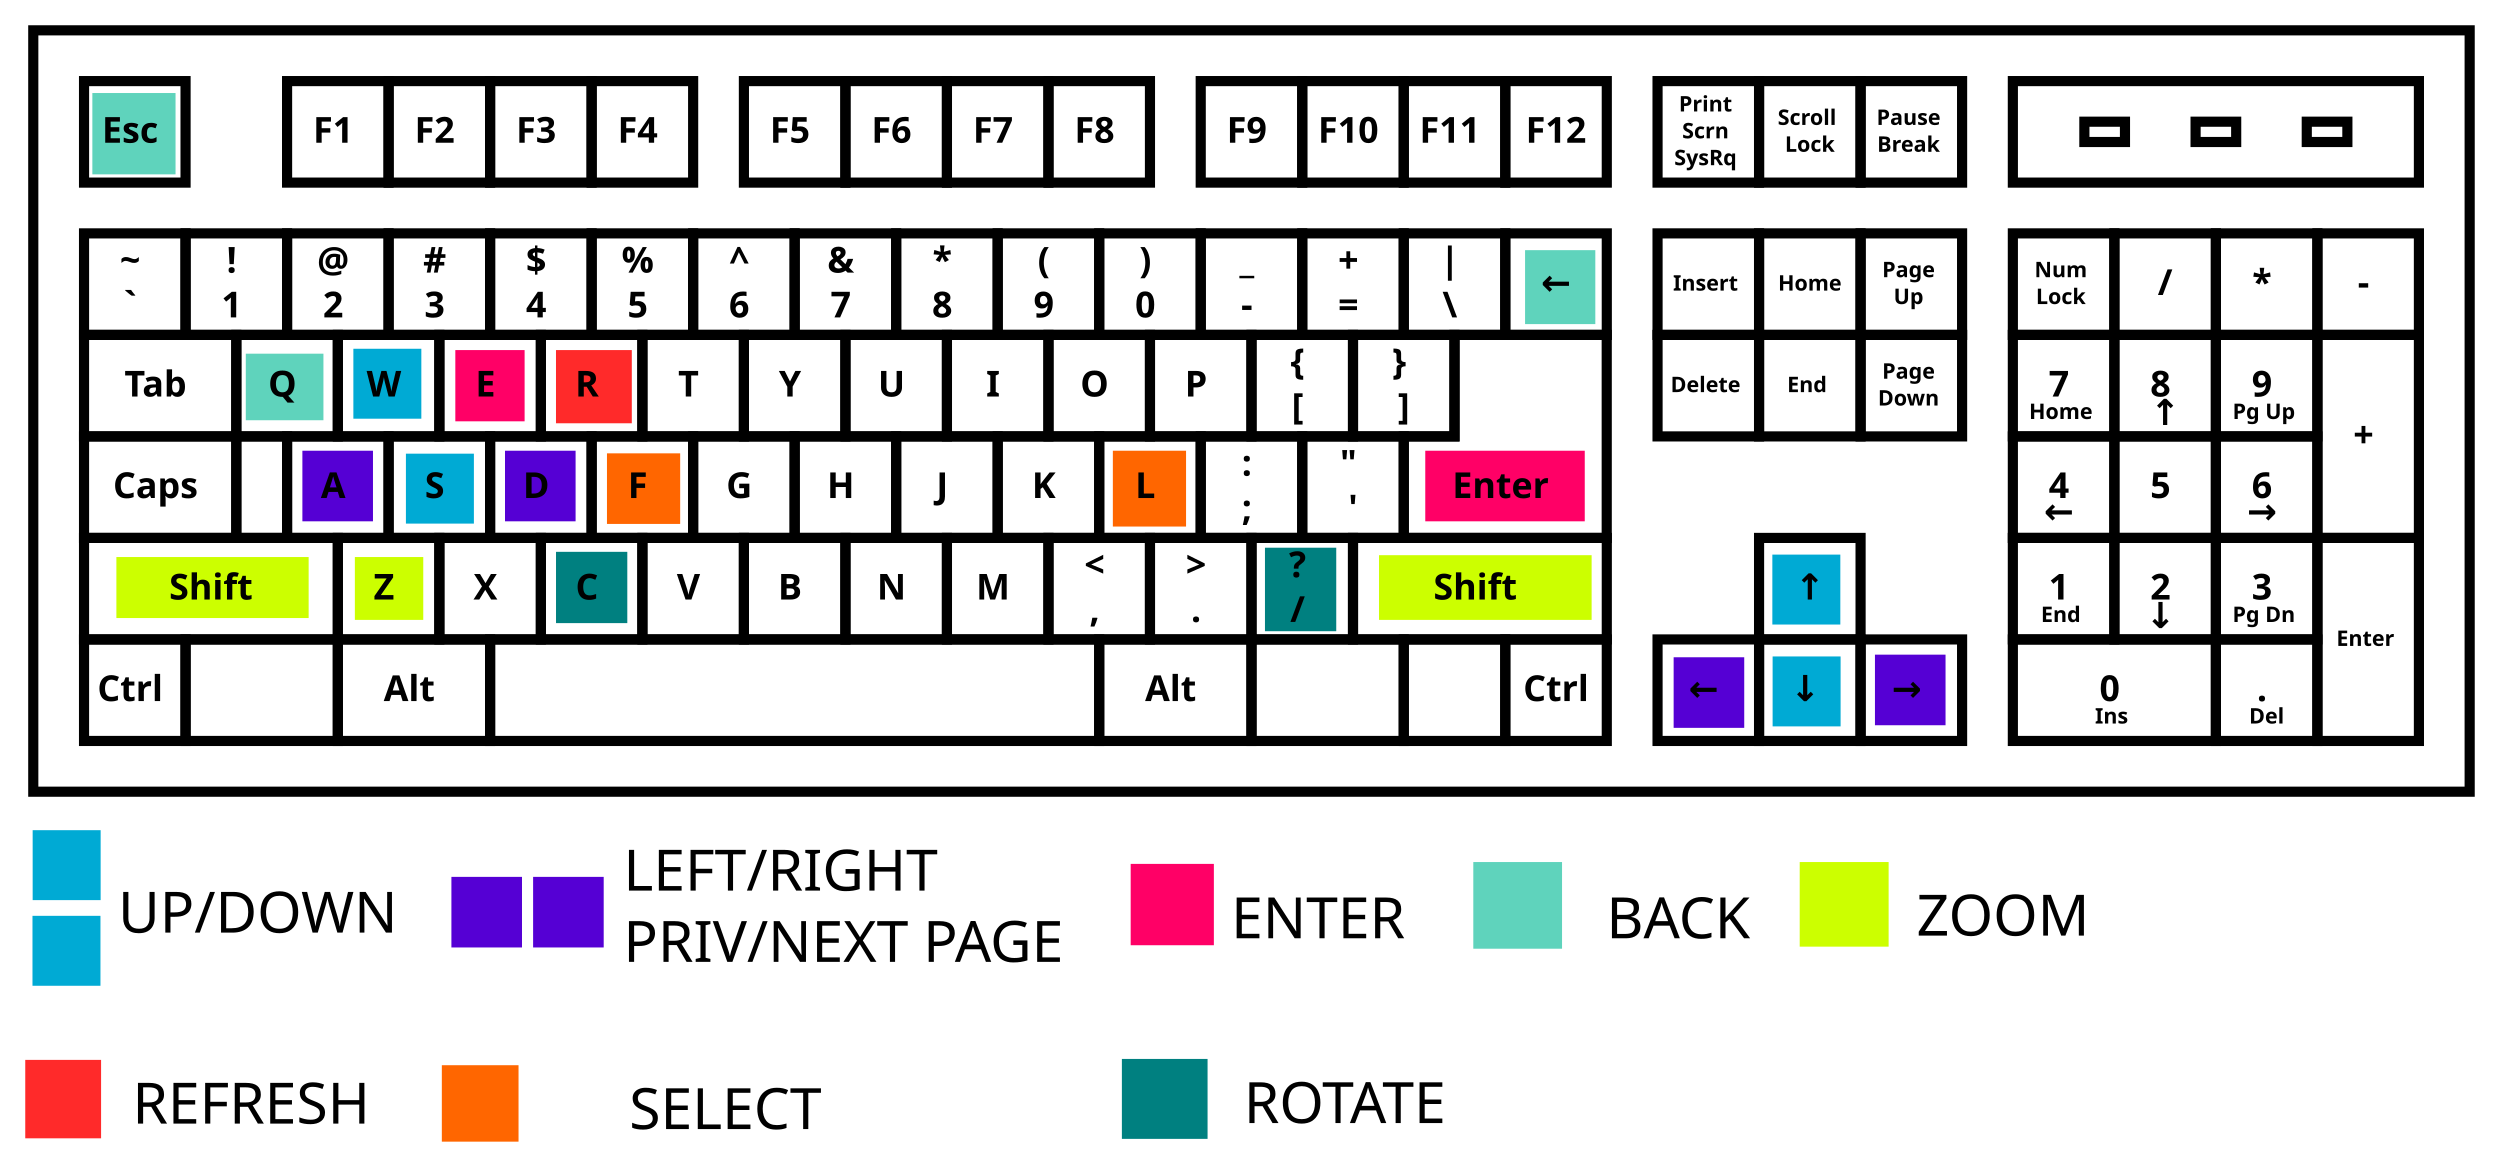
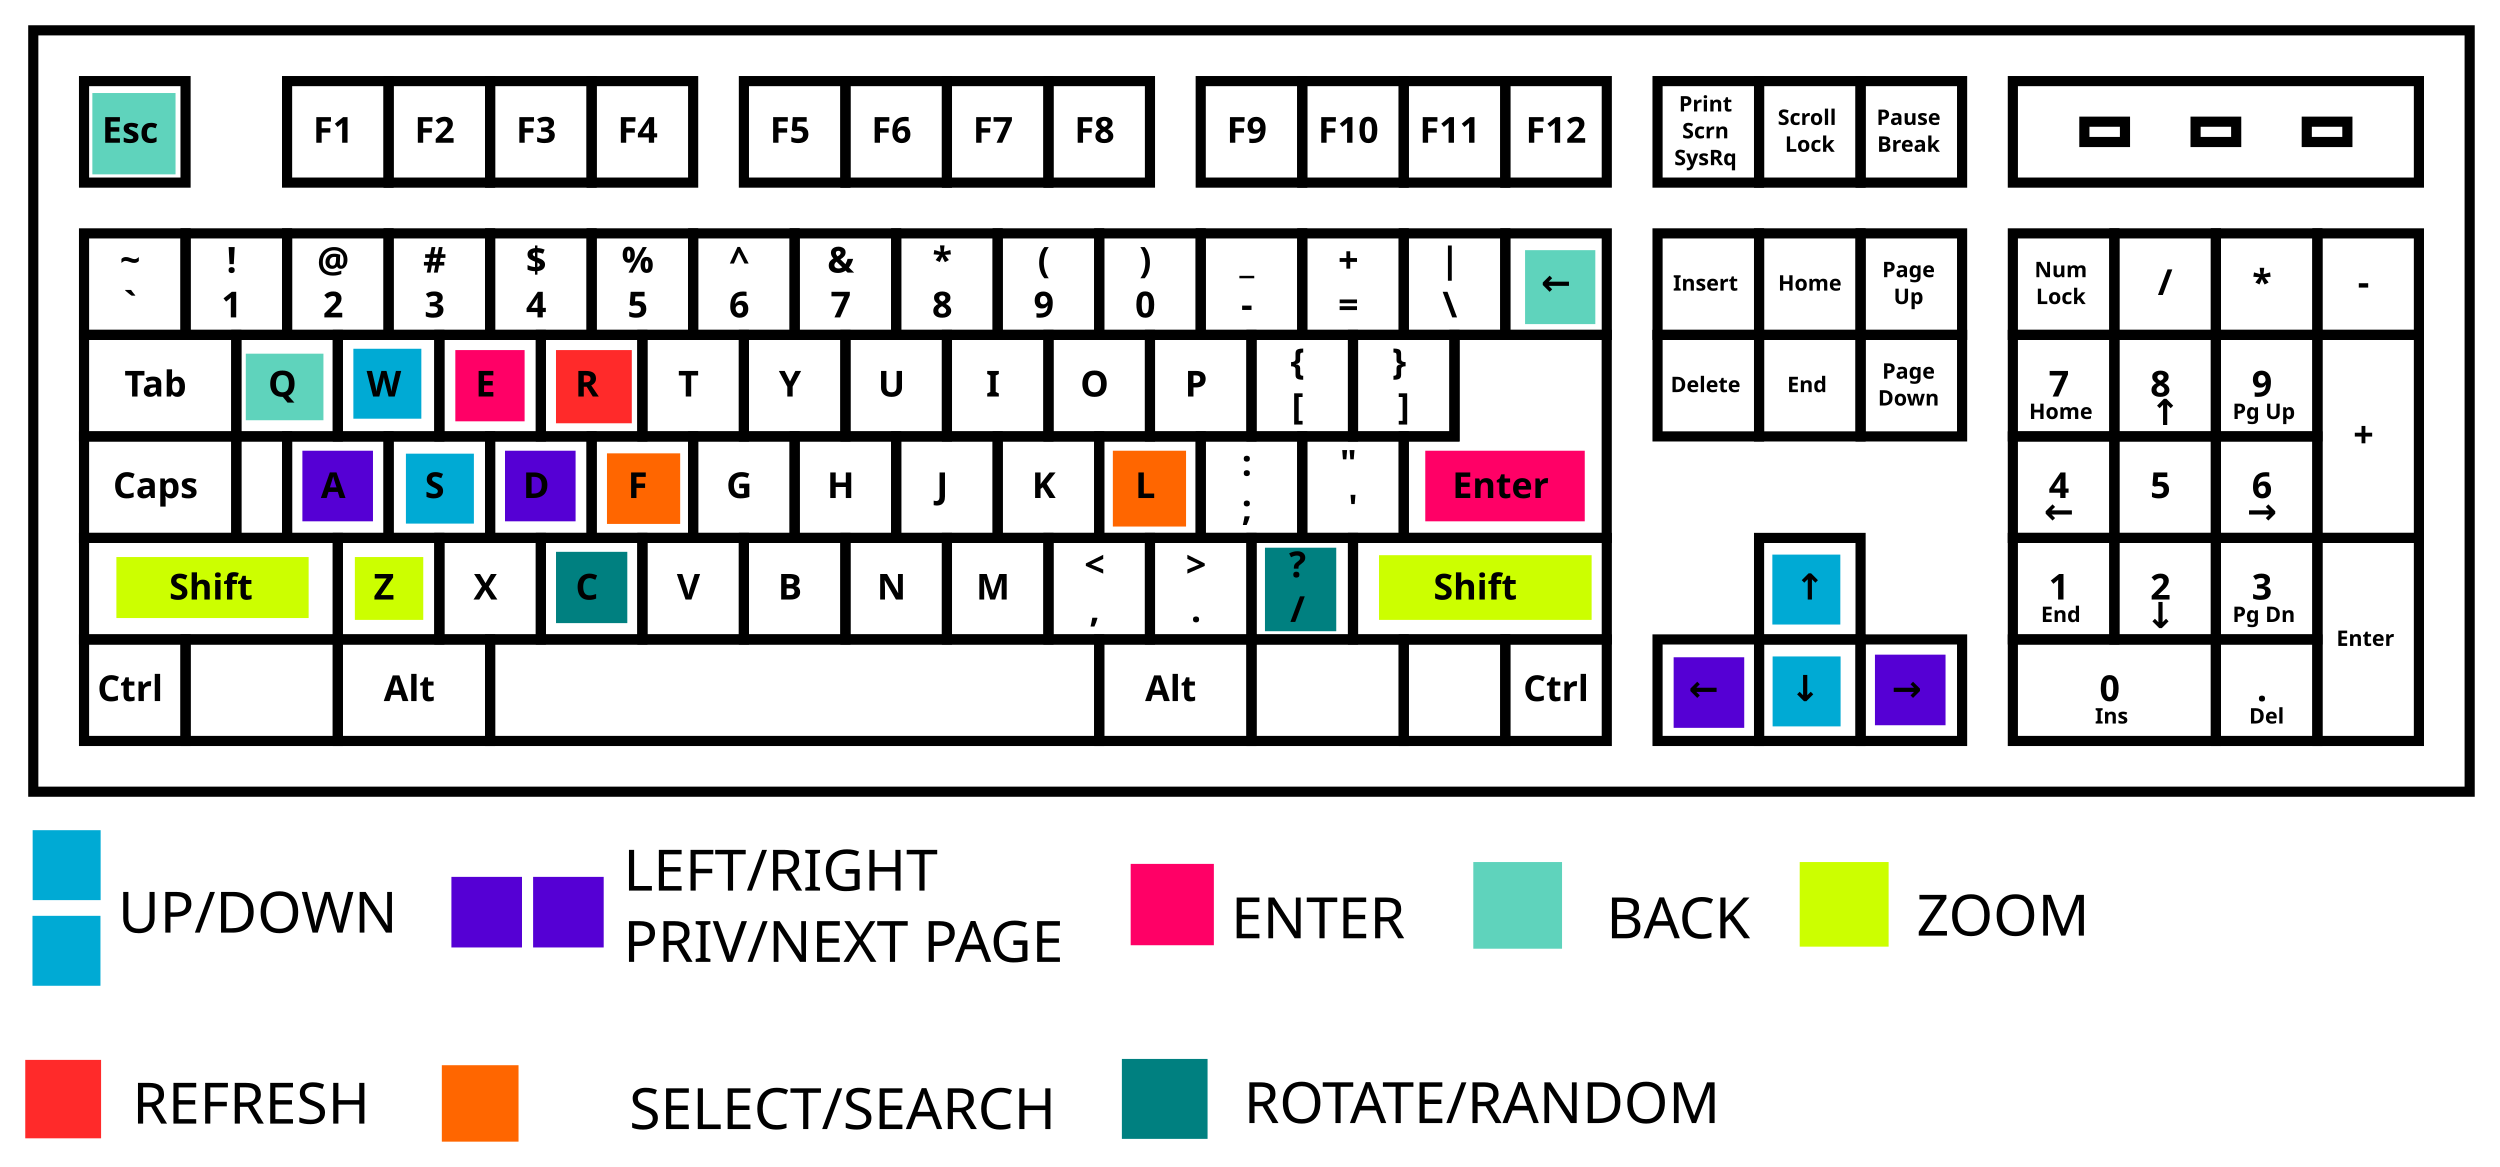
<svg xmlns="http://www.w3.org/2000/svg" width="494.889mm" height="230.997mm" viewBox="0 0 1753.544 818.494" id="svg4518" version="1.1">
  <defs id="defs4520" />
  <g id="layer1" transform="translate(-14.62893,-30.48529)">
    <rect style="fill:#ffffff" id="rect6717" width="1834.286" height="937.143" x="-28.228" y="-8.164" />
    <rect style="fill:#ffffff;stroke:#000000;stroke-width:7.121" height="534.039" width="1708.926" y="51.762" x="37.97" id="rect4" />
    <g transform="matrix(1.780131,0,0,1.780131,4.991775,14.94)" style="fill:none;stroke:#000000" id="g6">
      <g style="stroke-width:4" id="g8">
        <rect height="40" width="40" y="40.685" x="118.53" id="rect10" />
        <rect height="40" width="40" y="40.685" x="158.53" id="rect12" />
        <rect height="40" width="40" y="40.685" x="198.53" id="rect14" />
        <rect height="40" width="40" y="40.685" x="238.53" id="rect16" />
        <rect height="40" width="40" y="40.685" x="298.53" id="rect18" />
        <rect height="40" width="40" y="40.685" x="378.53" id="rect20" />
        <rect height="40" width="40" y="40.685" x="418.53" id="rect22" />
        <rect height="40" width="40" y="40.685" x="478.53" id="rect24" />
        <rect height="40" width="40" y="40.685" x="558.53" id="rect26" />
        <rect height="40" width="40" y="40.685" x="598.53" id="rect28" />
        <rect height="40" width="40" y="40.685" x="658.53" id="rect30" />
        <rect height="40" width="40" y="40.685" x="738.53" id="rect32" />
        <rect height="40" width="40" y="100.69" x="658.53" id="rect34" />
        <rect height="40" width="40" y="100.69" x="738.53" id="rect36" />
        <rect height="40" width="40" y="140.69" x="658.53" id="rect38" />
        <rect height="40" width="40" y="140.69" x="738.53" id="rect40" />
        <rect height="40" width="40" y="260.69" x="658.53" id="rect42" />
        <rect height="40" width="40" y="260.69" x="738.53" id="rect44" />
        <rect height="40" width="40" y="100.69" x="878.53" id="rect46" />
        <rect height="40" width="40" y="100.69" x="918.53" id="rect48" />
        <rect height="40" width="40" y="140.69" x="798.53" id="rect50" />
        <rect height="40" width="40" y="140.69" x="878.53" id="rect52" />
        <rect height="80" width="40" y="140.69" x="918.53" id="rect54" />
        <rect height="40" width="40" y="180.69" x="798.53" id="rect56" />
        <rect height="40" width="40" y="180.69" x="878.53" id="rect58" />
        <rect height="40" width="40" y="220.69" x="798.53" id="rect60" />
        <rect height="40" width="40" y="220.69" x="878.53" id="rect62" />
        <rect height="40" width="80" y="260.69" x="798.53" id="rect64" />
        <rect height="40" width="40" y="260.69" x="878.53" id="rect66" />
        <rect height="80" width="40" y="220.69" x="918.53" id="rect68" />
        <rect height="40" width="40" y="100.69" x="38.526" id="rect70" />
        <rect height="40" width="40" y="100.69" x="78.526" id="rect72" />
        <rect height="40" width="40" y="100.69" x="118.53" id="rect74" />
        <rect height="40" width="40" y="100.69" x="158.53" id="rect76" />
        <rect height="40" width="40" y="100.69" x="198.53" id="rect78" />
        <rect height="40" width="40" y="100.69" x="238.53" id="rect80" />
        <rect height="40" width="40" y="100.69" x="278.53" id="rect82" />
        <rect height="40" width="40" y="100.69" x="318.53" id="rect84" />
        <rect height="40" width="40" y="100.69" x="358.53" id="rect86" />
        <rect height="40" width="40" y="100.69" x="398.53" id="rect88" />
        <rect height="40" width="40" y="100.69" x="438.53" id="rect90" />
        <rect height="40" width="40" y="100.69" x="478.53" id="rect92" />
        <rect height="40" width="40" y="100.69" x="518.53" id="rect94" />
        <rect height="40" width="40" y="100.69" x="558.53" id="rect96" />
        <rect height="40" width="40" y="100.69" x="598.53" id="rect98" />
        <rect height="40" width="60" y="140.69" x="38.526" id="rect100" />
        <rect height="40" width="40" y="140.69" x="98.526" id="rect102" />
        <rect height="40" width="40" y="140.69" x="138.53" id="rect104" />
        <rect height="40" width="40" y="140.69" x="178.53" id="rect106" />
        <rect height="40" width="40" y="140.69" x="218.53" id="rect108" />
        <rect height="40" width="40" y="140.69" x="258.53" id="rect110" />
        <rect height="40" width="40" y="140.69" x="298.53" id="rect112" />
        <rect height="40" width="40" y="140.69" x="338.53" id="rect114" />
        <rect height="40" width="40" y="140.69" x="378.53" id="rect116" />
        <rect height="40" width="40" y="140.69" x="418.53" id="rect118" />
        <rect height="40" width="40" y="140.69" x="458.53" id="rect120" />
        <rect height="40" width="40" y="140.69" x="498.53" id="rect122" />
        <rect height="40" width="40" y="140.69" x="538.53" id="rect124" />
      </g>
      <path style="stroke-width:7.121" d="m 1003.4,220.18 0,71.2 -35.56,0 0,71.21 142.36,0 0,-71.21 0,-71.2 -106.8,0 z" transform="matrix(0.56176,0,0,0.56176,14.838,17)" id="path126" />
      <g style="stroke-width:4" id="g128">
        <rect height="40" width="60" y="180.69" x="38.526" id="rect130" />
        <rect height="40" width="40" y="180.69" x="118.53" id="rect132" />
        <rect height="40" width="40" y="180.69" x="158.53" id="rect134" />
        <rect height="40" width="40" y="180.69" x="198.53" id="rect136" />
        <rect height="40" width="40" y="180.69" x="238.53" id="rect138" />
        <rect height="40" width="40" y="180.69" x="278.53" id="rect140" />
        <rect height="40" width="40" y="180.69" x="318.53" id="rect142" />
        <rect height="40" width="40" y="180.69" x="358.53" id="rect144" />
        <rect height="40" width="40" y="180.69" x="398.53" id="rect146" />
        <rect height="40" width="40" y="180.69" x="438.53" id="rect148" />
        <rect height="40" width="40" y="180.69" x="478.53" id="rect150" />
        <rect height="40" width="40" y="180.69" x="518.53" id="rect152" />
        <rect height="40" width="20" y="180.69" x="98.526" id="rect154" />
        <rect height="40" width="40" y="220.69" x="138.53" id="rect156" />
        <rect height="40" width="40" y="220.69" x="178.53" id="rect158" />
        <rect height="40" width="40" y="220.69" x="218.53" id="rect160" />
        <rect height="40" width="40" y="220.69" x="258.53" id="rect162" />
        <rect height="40" width="40" y="220.69" x="298.53" id="rect164" />
        <rect height="40" width="40" y="220.69" x="338.53" id="rect166" />
        <rect height="40" width="40" y="220.69" x="378.53" id="rect168" />
        <rect height="40" width="40" y="220.69" x="418.53" id="rect170" />
        <rect height="40" width="40" y="220.69" x="458.53" id="rect172" />
        <rect height="40" width="40" y="220.69" x="498.53" id="rect174" />
        <rect height="40" width="100" y="220.69" x="538.53" id="rect176" />
        <rect height="40" width="100" y="220.69" x="38.526" id="rect178" />
        <rect height="40" width="40" y="260.69" x="38.526" id="rect180" />
        <rect height="40" width="60" y="260.69" x="78.526" id="rect182" />
        <rect height="40" width="60" y="260.69" x="138.53" id="rect184" />
        <rect height="40" width="240" y="260.69" x="198.53" id="rect186" />
        <rect height="40" width="60" y="260.69" x="438.53" id="rect188" />
        <rect height="40" width="60" y="260.69" x="498.53" id="rect190" />
        <rect height="40" width="40" y="260.69" x="558.53" id="rect192" />
        <rect height="40" width="40" y="260.69" x="598.53" id="rect194" />
        <rect height="40" width="40" y="40.685" x="38.526" id="rect196" />
        <rect height="40" width="40" y="40.685" x="698.53" id="rect198" />
        <rect height="40" width="40" y="140.69" x="698.53" id="rect200" />
        <rect height="40" width="40" y="40.685" x="338.53" id="rect202" />
        <rect height="40" width="40" y="40.685" x="518.53" id="rect204" />
        <rect height="40" width="40" y="260.69" x="698.53" id="rect206" />
        <rect height="40" width="40" y="220.69" x="698.53" id="rect208" />
        <rect height="40" width="40" y="220.69" x="838.53" id="rect210" />
        <rect height="40" width="40" y="180.69" x="838.53" id="rect212" />
        <rect height="40" width="40" y="140.69" x="838.53" id="rect214" />
        <rect height="40" width="40" y="100.69" x="838.53" id="rect216" />
        <rect height="40" width="40" y="100.69" x="798.53" id="rect218" />
        <rect height="40" width="40" y="100.69" x="698.53" id="rect220" />
      </g>
    </g>
    <g transform="matrix(1.780131,0,0,1.780131,4.991775,14.94)" style="fill:none;stroke:#000000;stroke-width:4" id="g222">
      <rect height="40" width="160" y="40.685" x="798.53" id="rect224" />
      <rect height="8" width="16" y="56.685" x="826.71" id="rect226" />
      <rect height="8" width="16" y="56.685" x="870.53" id="rect228" />
      <rect height="8" width="16" y="56.685" x="914.34" id="rect230" />
    </g>
    <rect style="fill:#00aad4" id="rect3902" width="47.679" height="49.054" x="262.486" y="275.116" />
    <rect style="fill:#00aad4" id="rect3902-7" width="47.679" height="49.054" x="1257.975" y="490.93" />
    <rect style="fill:#00aad4" id="rect3902-6" width="47.679" height="49.054" x="1257.785" y="419.492" />
    <rect style="fill:#00aad4" id="rect3902-3" width="47.679" height="49.054" x="299.344" y="348.695" />
    <rect style="fill:#5500d4" id="rect3960" width="49.512" height="49.512" x="226.727" y="346.634" />
    <rect style="fill:#5500d4" id="rect3960-5" width="49.512" height="49.512" x="368.846" y="346.634" />
    <rect style="fill:#5500d4" id="rect3960-6" width="49.512" height="49.512" x="1188.551" y="491.504" />
    <rect style="fill:#5500d4" id="rect3960-2" width="49.512" height="49.512" x="1329.753" y="489.67" />
    <rect style="fill:#ff0066" id="rect4048" width="48.595" height="49.971" x="334.004" y="276.033" />
    <rect style="fill:#ff0066" id="rect4029" width="111.861" height="49.512" x="1014.341" y="346.634" />
    <rect style="fill:#5fd3bc" id="rect4068" width="58.351" height="57.054" x="79.406" y="95.731" />
    <rect style="fill:#5fd3bc" id="rect4070" width="49.274" height="51.867" x="1084.338" y="205.95" />
    <rect style="fill:#5fd3bc" id="rect4072" width="54.461" height="46.681" x="187.031" y="278.564" />
    <rect style="fill:#ccff00" id="rect4092" width="47.977" height="44.087" x="263.535" y="421.2" />
    <rect style="fill:#ccff00" id="rect4094" width="149.119" height="45.384" x="981.9" y="419.903" />
    <rect style="fill:#ccff00" id="rect4096" width="134.855" height="42.791" x="96.263" y="421.2" />
    <rect style="fill:#ff6600" id="rect4116" width="51.346" height="49.512" x="440.364" y="348.468" />
    <rect style="fill:#ff6600" id="rect4118" width="51.346" height="53.18" x="795.203" y="346.634" />
    <rect style="fill:#ff2a2a" id="rect4138" width="53.18" height="51.346" x="404.605" y="276.033" />
    <rect style="fill:#008080" id="rect3671" width="50" height="50" x="404.629" y="417.55" />
    <rect style="fill:#008080" id="rect3671-3" width="50" height="58.571" x="901.894" y="414.657" />
    <g transform="matrix(1.780131,0,0,1.780131,4.991775,14.94)" style="font-weight:700;font-family:sans-serif" font-weight="700" id="g232">
      <g style="font-size:14.111px;fill:#000000" font-size="14.111px" id="g234">
        <text style="text-anchor:middle" id="text236">
          <tspan y="116.146" x="58.526" id="tspan238">~</tspan>
          <tspan y="133.785" x="58.526" id="tspan240">`</tspan>
          <tspan y="116.146" x="98.526" id="tspan242">!</tspan>
          <tspan y="133.785" x="98.526" id="tspan244">1</tspan>
          <tspan y="116.146" x="138.526" id="tspan246">@</tspan>
          <tspan y="133.785" x="138.526" id="tspan248">2</tspan>
          <tspan y="116.146" x="178.526" id="tspan250">#</tspan>
          <tspan y="133.785" x="178.526" id="tspan252">3</tspan>
          <tspan y="116.146" x="218.526" id="tspan254">$</tspan>
          <tspan y="133.785" x="218.526" id="tspan256">4</tspan>
          <tspan y="116.146" x="258.526" id="tspan258">%</tspan>
          <tspan y="133.785" x="258.526" id="tspan260">5</tspan>
          <tspan y="116.146" x="298.526" id="tspan262">^</tspan>
          <tspan y="133.785" x="298.526" id="tspan264">6</tspan>
          <tspan y="116.146" x="338.526" id="tspan266">&amp;</tspan>
          <tspan y="133.785" x="338.526" id="tspan268">7</tspan>
          <tspan y="116.146" x="378.526" id="tspan270">*</tspan>
          <tspan y="133.785" x="378.526" id="tspan272">8</tspan>
          <tspan y="116.146" x="418.526" id="tspan274">(</tspan>
          <tspan y="133.785" x="418.526" id="tspan276">9</tspan>
          <tspan y="116.146" x="458.526" id="tspan278">)</tspan>
          <tspan y="133.785" x="458.526" id="tspan280">0</tspan>
          <tspan y="116.146" x="498.526" id="tspan282">_</tspan>
          <tspan y="133.785" x="498.526" id="tspan284">-</tspan>
          <tspan y="116.146" x="538.526" id="tspan286">+</tspan>
          <tspan y="133.785" x="538.526" id="tspan288">=</tspan>
          <tspan y="116.146" x="578.526" id="tspan290">|</tspan>
          <tspan y="133.785" x="578.526" id="tspan292">\</tspan>
          <tspan y="124.966" x="618.526" id="tspan294">←</tspan>
        </text>
      </g>
      <g style="font-size:14.111px;fill:#000000" font-size="14.111px" id="g296">
        <text style="text-anchor:middle" id="text298">
          <tspan y="164.966" x="68.526" id="tspan300">Tab</tspan>
          <tspan y="164.966" x="118.526" id="tspan302">Q</tspan>
          <tspan y="164.966" x="158.526" id="tspan304">W</tspan>
          <tspan y="164.966" x="198.526" id="tspan306">E</tspan>
          <tspan y="164.966" x="238.526" id="tspan308">R</tspan>
          <tspan y="164.966" x="278.526" id="tspan310">T</tspan>
          <tspan y="164.966" x="318.526" id="tspan312">Y</tspan>
          <tspan y="164.966" x="358.526" id="tspan314">U</tspan>
          <tspan y="164.966" x="398.526" id="tspan316">I</tspan>
          <tspan y="164.966" x="438.526" id="tspan318">O</tspan>
          <tspan y="164.966" x="478.526" id="tspan320">P</tspan>
          <tspan y="156.146" x="518.526" id="tspan322">{</tspan>
          <tspan y="173.785" x="518.526" id="tspan324">[</tspan>
          <tspan y="156.146" x="558.526" id="tspan326">}</tspan>
          <tspan y="173.785" x="558.526" id="tspan328">]</tspan>
        </text>
      </g>
      <g style="font-size:14.111px;fill:#000000" font-size="14.111px" id="g330">
        <text style="text-anchor:middle" id="text332">
          <tspan y="204.966" x="598.526" id="tspan334">Enter</tspan>
          <tspan y="204.966" x="68.526" id="tspan336">Caps</tspan>
          <tspan y="204.966" x="138.526" id="tspan338">A</tspan>
          <tspan y="204.966" x="178.526" id="tspan340">S</tspan>
          <tspan y="204.966" x="218.526" id="tspan342">D</tspan>
          <tspan y="204.966" x="258.526" id="tspan344">F</tspan>
          <tspan y="204.966" x="298.526" id="tspan346">G</tspan>
          <tspan y="204.966" x="338.526" id="tspan348">H</tspan>
          <tspan y="204.966" x="378.526" id="tspan350">J</tspan>
          <tspan y="204.966" x="418.526" id="tspan352">K</tspan>
          <tspan y="204.966" x="458.526" id="tspan354">L</tspan>
          <tspan y="196.146" x="498.526" id="tspan356">:</tspan>
          <tspan y="213.785" x="498.526" id="tspan358">;</tspan>
          <tspan y="196.146" x="538.526" id="tspan360">"</tspan>
          <tspan y="213.785" x="538.526" id="tspan362">'</tspan>
        </text>
      </g>
      <g style="font-size:14.111px;fill:#000000" font-size="14.111px" id="g364">
        <text style="text-anchor:middle" id="text366">
          <tspan y="244.966" x="158.526" id="tspan368">Z</tspan>
          <tspan y="244.966" x="198.526" id="tspan370">X</tspan>
          <tspan y="244.966" x="238.526" id="tspan372">C</tspan>
          <tspan y="244.966" x="278.526" id="tspan374">V</tspan>
          <tspan y="244.966" x="318.526" id="tspan376">B</tspan>
          <tspan y="244.966" x="358.526" id="tspan378">N</tspan>
          <tspan y="244.966" x="398.526" id="tspan380">M</tspan>
          <tspan y="236.146" x="438.526" id="tspan382">&lt;</tspan>
          <tspan y="253.785" x="438.526" id="tspan384">,</tspan>
          <tspan y="236.146" x="478.526" id="tspan386">&gt;</tspan>
          <tspan y="253.785" x="478.526" id="tspan388">.</tspan>
          <tspan y="236.146" x="518.526" id="tspan390">?</tspan>
          <tspan y="253.785" x="518.526" id="tspan392">/</tspan>
          <tspan y="244.966" x="588.526" id="tspan394">Shift</tspan>
          <tspan y="244.966" x="88.526" id="tspan396">Shift</tspan>
        </text>
      </g>
      <g style="font-size:14.111px" font-size="14.111px" id="g398">
        <text style="text-anchor:middle;opacity:0" id="text400">
          <tspan y="284.966" x="108.526" id="tspan402">1</tspan>
          <tspan y="284.966" x="528.526" id="tspan404">1</tspan>
          <tspan y="284.966" x="578.526" id="tspan406">1</tspan>
        </text>
      </g>
      <g style="font-size:14.111px;fill:#000000" font-size="14.111px" id="g408">
        <text style="text-anchor:middle" id="text410">
          <tspan y="284.966" x="58.526" id="tspan412">Ctrl</tspan>
          <tspan y="284.966" x="168.526" id="tspan414">Alt</tspan>
          <tspan y="284.966" x="468.526" id="tspan416">Alt</tspan>
          <tspan y="284.966" x="618.526" id="tspan418">Ctrl</tspan>
        </text>
      </g>
      <g style="font-size:8.467px;fill:#000000" font-size="8.467px" id="g420">
        <text style="text-anchor:middle" id="text422">
          <tspan y="52.66" x="678.526" id="tspan424">Print</tspan>
          <tspan y="63.244" x="678.526" id="tspan426">Scrn</tspan>
          <tspan y="73.827" x="678.526" id="tspan428">SysRq</tspan>
          <tspan y="57.952" x="758.526" id="tspan430">Pause</tspan>
          <tspan y="68.535" x="758.526" id="tspan432">Break</tspan>
          <tspan y="57.952" x="718.526" id="tspan434">Scroll</tspan>
          <tspan y="68.535" x="718.526" id="tspan436">Lock</tspan>
        </text>
      </g>
      <g style="font-size:14.111px;fill:#000000" font-size="14.111px" id="g438">
        <text style="text-anchor:middle" id="text440">
          <tspan y="64.966" x="58.526" id="tspan442">Esc</tspan>
          <tspan y="64.966" x="138.526" id="tspan444">F1</tspan>
          <tspan y="64.966" x="178.526" id="tspan446">F2</tspan>
          <tspan y="64.966" x="218.526" id="tspan448">F3</tspan>
          <tspan y="64.966" x="258.526" id="tspan450">F4</tspan>
          <tspan y="64.966" x="318.526" id="tspan452">F5</tspan>
          <tspan y="64.966" x="358.526" id="tspan454">F6</tspan>
          <tspan y="64.966" x="398.526" id="tspan456">F7</tspan>
          <tspan y="64.966" x="438.526" id="tspan458">F8</tspan>
          <tspan y="64.966" x="498.526" id="tspan460">F9</tspan>
          <tspan y="64.966" x="538.526" id="tspan462">F10</tspan>
          <tspan y="64.966" x="578.526" id="tspan464">F11</tspan>
          <tspan y="64.966" x="618.526" id="tspan466">F12</tspan>
        </text>
      </g>
      <g style="font-size:14.111px;fill:#000000" font-size="14.111px" id="g468">
        <text style="text-anchor:middle" id="text470">
          <tspan y="284.966" x="678.526" id="tspan472">←</tspan>
          <tspan y="284.966" x="758.526" id="tspan474">→</tspan>
          <tspan y="284.966" x="718.526" id="tspan476">↓</tspan>
          <tspan y="244.966" x="718.526" id="tspan478">↑</tspan>
        </text>
      </g>
      <g style="font-size:14.111px;fill:#000000" font-size="14.111px" id="g480">
        <text style="text-anchor:middle" id="text482">
          <tspan y="124.966" x="898.526" id="tspan484">*</tspan>
          <tspan y="124.966" x="938.526" id="tspan486">-</tspan>
          <tspan y="164.966" x="818.526" id="tspan488">7</tspan>
          <tspan y="164.966" x="898.526" id="tspan490">9</tspan>
          <tspan y="184.966" x="938.526" id="tspan492">+</tspan>
          <tspan y="204.966" x="818.526" id="tspan494">4</tspan>
          <tspan y="204.966" x="898.526" id="tspan496">6</tspan>
          <tspan y="244.966" x="818.526" id="tspan498">1</tspan>
          <tspan y="244.966" x="898.526" id="tspan500">3</tspan>
          <tspan y="284.966" x="838.526" id="tspan502">0</tspan>
          <tspan y="284.966" x="898.526" id="tspan504">.</tspan>
          <tspan y="244.966" x="858.526" id="tspan506">2</tspan>
          <tspan y="204.966" x="858.526" id="tspan508">5</tspan>
          <tspan y="164.966" x="858.526" id="tspan510">8</tspan>
          <tspan y="124.966" x="858.526" id="tspan512">/</tspan>
        </text>
      </g>
      <g style="font-size:8.467px;fill:#000000" font-size="8.467px" id="g514">
        <text style="text-anchor:middle" id="text516">
          <tspan y="123.243" x="678.526" id="tspan518">Insert</tspan>
          <tspan y="117.952" x="758.526" id="tspan520">Page</tspan>
          <tspan y="128.535" x="758.526" id="tspan522">Up</tspan>
          <tspan y="163.243" x="678.526" id="tspan524">Delete</tspan>
          <tspan y="157.952" x="758.526" id="tspan526">Page</tspan>
          <tspan y="168.535" x="758.526" id="tspan528">Down</tspan>
          <tspan y="163.243" x="718.526" id="tspan530">End</tspan>
          <tspan y="123.243" x="718.526" id="tspan532">Home</tspan>
        </text>
      </g>
      <g style="fill:#000000" id="g534">
        <g style="font-size:8.467px" font-size="8.467px" id="g536">
          <text style="text-anchor:middle" id="text538">
            <tspan y="263.243" x="938.526" id="tspan540">Enter</tspan>
            <tspan y="117.952" x="818.526" id="tspan542">Num</tspan>
            <tspan y="128.535" x="818.526" id="tspan544">Lock</tspan>
            <tspan y="173.827" x="818.525" id="tspan546">Home</tspan>
            <tspan y="173.827" x="898.525" id="tspan548">Pg Up</tspan>
            <tspan y="253.827" x="818.525" id="tspan550">End</tspan>
            <tspan y="253.827" x="898.525" id="tspan552">Pg Dn</tspan>
            <tspan y="293.827" x="838.525" id="tspan554">Ins</tspan>
            <tspan y="293.827" x="898.525" id="tspan556">Del</tspan>
          </text>
        </g>
        <g style="font-size:14.111px" font-size="14.111px" id="g558">
          <text style="text-anchor:middle" id="text560">
            <tspan y="215.078" x="818.525" id="tspan562">←</tspan>
            <tspan y="215.078" x="898.525" id="tspan564">→</tspan>
            <tspan y="256.201" x="858.525" id="tspan566">↓</tspan>
            <tspan y="176.201" x="858.525" id="tspan568">↑</tspan>
          </text>
        </g>
      </g>
    </g>
    <rect style="fill:#00aad4" id="rect3902-3-5" width="47.679" height="49.054" x="37.537" y="612.79" />
    <rect style="fill:#00aad4" id="rect3902-3-3" width="47.679" height="49.054" x="37.413" y="672.867" />
    <text xml:space="preserve" style="font-style:normal;font-weight:normal;font-size:40px;line-height:125%;font-family:Sans;letter-spacing:0px;word-spacing:0px;fill:#000000;fill-opacity:1;stroke:none;stroke-width:1px;stroke-linecap:butt;stroke-linejoin:miter;stroke-opacity:1" x="97.468" y="684.65" id="text6719">
      <tspan x="97.468" y="684.65" id="tspan6721">
        <tspan x="97.468" y="684.65" id="tspan6723">UP/DOWN</tspan>
      </tspan>
    </text>
    <rect style="fill:#5500d4" id="rect3960-9" width="49.512" height="49.512" x="331.254" y="645.542" />
    <rect style="fill:#5500d4" id="rect3960-1" width="49.512" height="49.512" x="388.56" y="645.542" />
    <text xml:space="preserve" style="font-style:normal;font-weight:normal;font-size:40px;line-height:125%;font-family:Sans;letter-spacing:0px;word-spacing:0px;fill:#000000;fill-opacity:1;stroke:none;stroke-width:1px;stroke-linecap:butt;stroke-linejoin:miter;stroke-opacity:1" x="451.92" y="655.159" id="text6725">
      <tspan x="451.92" y="655.159" id="tspan6727">
        <tspan x="451.92" y="655.159" id="tspan6729">LEFT/RIGHT</tspan>
        <tspan dx="0" x="672.779" y="655.159" id="tspan6731" />
      </tspan>
      <tspan x="451.92" y="705.159" id="tspan6733">
        <tspan x="451.92" y="705.159" id="tspan6735">PRIV/NEXT PAGE</tspan>
      </tspan>
    </text>
    <rect style="fill:#ff0066" id="rect4050" width="58.351" height="57.054" x="807.707" y="636.435" />
    <text xml:space="preserve" style="font-style:normal;font-weight:normal;font-size:40px;line-height:125%;font-family:Sans;letter-spacing:0px;word-spacing:0px;fill:#000000;fill-opacity:1;stroke:none;stroke-width:1px;stroke-linecap:butt;stroke-linejoin:miter;stroke-opacity:1" x="878.164" y="688.607" id="text6737">
      <tspan x="878.164" y="688.607" id="tspan6739">
        <tspan x="878.164" y="688.607" id="tspan6741">ENTER</tspan>
      </tspan>
    </text>
    <rect style="fill:#5fd3bc" id="rect4074" width="62.241" height="60.794" x="1048.031" y="635.138" />
    <text xml:space="preserve" style="font-style:normal;font-weight:normal;font-size:40px;line-height:125%;font-family:Sans;letter-spacing:0px;word-spacing:0px;fill:#000000;fill-opacity:1;stroke:none;stroke-width:1px;stroke-linecap:butt;stroke-linejoin:miter;stroke-opacity:1" x="1141.393" y="688.606" id="text6743">
      <tspan x="1141.393" y="688.606" id="tspan6745">
        <tspan x="1141.393" y="688.606" id="tspan6747">BACK</tspan>
      </tspan>
    </text>
    <rect style="fill:#ccff00" id="rect4098" width="62.377" height="59.346" x="1276.971" y="635.138" />
    <text xml:space="preserve" style="font-style:normal;font-weight:normal;font-size:40px;line-height:125%;font-family:Sans;letter-spacing:0px;word-spacing:0px;fill:#000000;fill-opacity:1;stroke:none;stroke-width:1px;stroke-linecap:butt;stroke-linejoin:miter;stroke-opacity:1" x="1358.948" y="686.721" id="text6749">
      <tspan x="1358.948" y="686.721" id="tspan6751">
        <tspan x="1358.948" y="686.721" id="tspan6753">ZOOM</tspan>
      </tspan>
    </text>
    <rect style="fill:#ff6600" id="rect4120" width="53.801" height="53.615" x="324.537" y="777.647" />
    <text xml:space="preserve" style="font-style:normal;font-weight:normal;font-size:40px;line-height:125%;font-family:Sans;letter-spacing:0px;word-spacing:0px;fill:#000000;fill-opacity:1;stroke:none;stroke-width:1px;stroke-linecap:butt;stroke-linejoin:miter;stroke-opacity:1" x="455.983" y="822.415" id="text6755">
      <tspan x="455.983" y="822.415" id="tspan6757">
-         <tspan x="455.983" y="822.415" id="tspan6759">SELECT</tspan>
+         <tspan x="455.983" y="822.415" id="tspan6759">SELECT/SEARCH</tspan>
      </tspan>
    </text>
    <rect style="fill:#ff2a2a" id="rect4140" width="53.18" height="55.014" x="32.345" y="773.908" />
    <text xml:space="preserve" style="font-style:normal;font-weight:normal;font-size:40px;line-height:125%;font-family:Sans;letter-spacing:0px;word-spacing:0px;fill:#000000;fill-opacity:1;stroke:none;stroke-width:1px;stroke-linecap:butt;stroke-linejoin:miter;stroke-opacity:1" x="107.53" y="818.598" id="text6761">
      <tspan x="107.53" y="818.598" id="tspan6763">
        <tspan x="107.53" y="818.598" id="tspan6765">REFRESH</tspan>
      </tspan>
    </text>
    <rect style="fill:#008080" id="rect3671-3-6" width="60.102" height="56.071" x="801.534" y="773.24" />
    <text xml:space="preserve" style="font-style:normal;font-weight:normal;font-size:40px;line-height:125%;font-family:Sans;letter-spacing:0px;word-spacing:0px;fill:#000000;fill-opacity:1;stroke:none;stroke-width:1px;stroke-linecap:butt;stroke-linejoin:miter;stroke-opacity:1" x="887.1" y="818.202" id="text6755-7">
-       <tspan x="887.1" y="818.202" id="tspan6757-5">ROTATE<tspan x="887.1" y="818.202" id="tspan6759-3" />
+       <tspan x="887.1" y="818.202" id="tspan6757-5">ROTATE/RANDOM<tspan x="887.1" y="818.202" id="tspan6759-3" />
      </tspan>
    </text>
  </g>
</svg>
